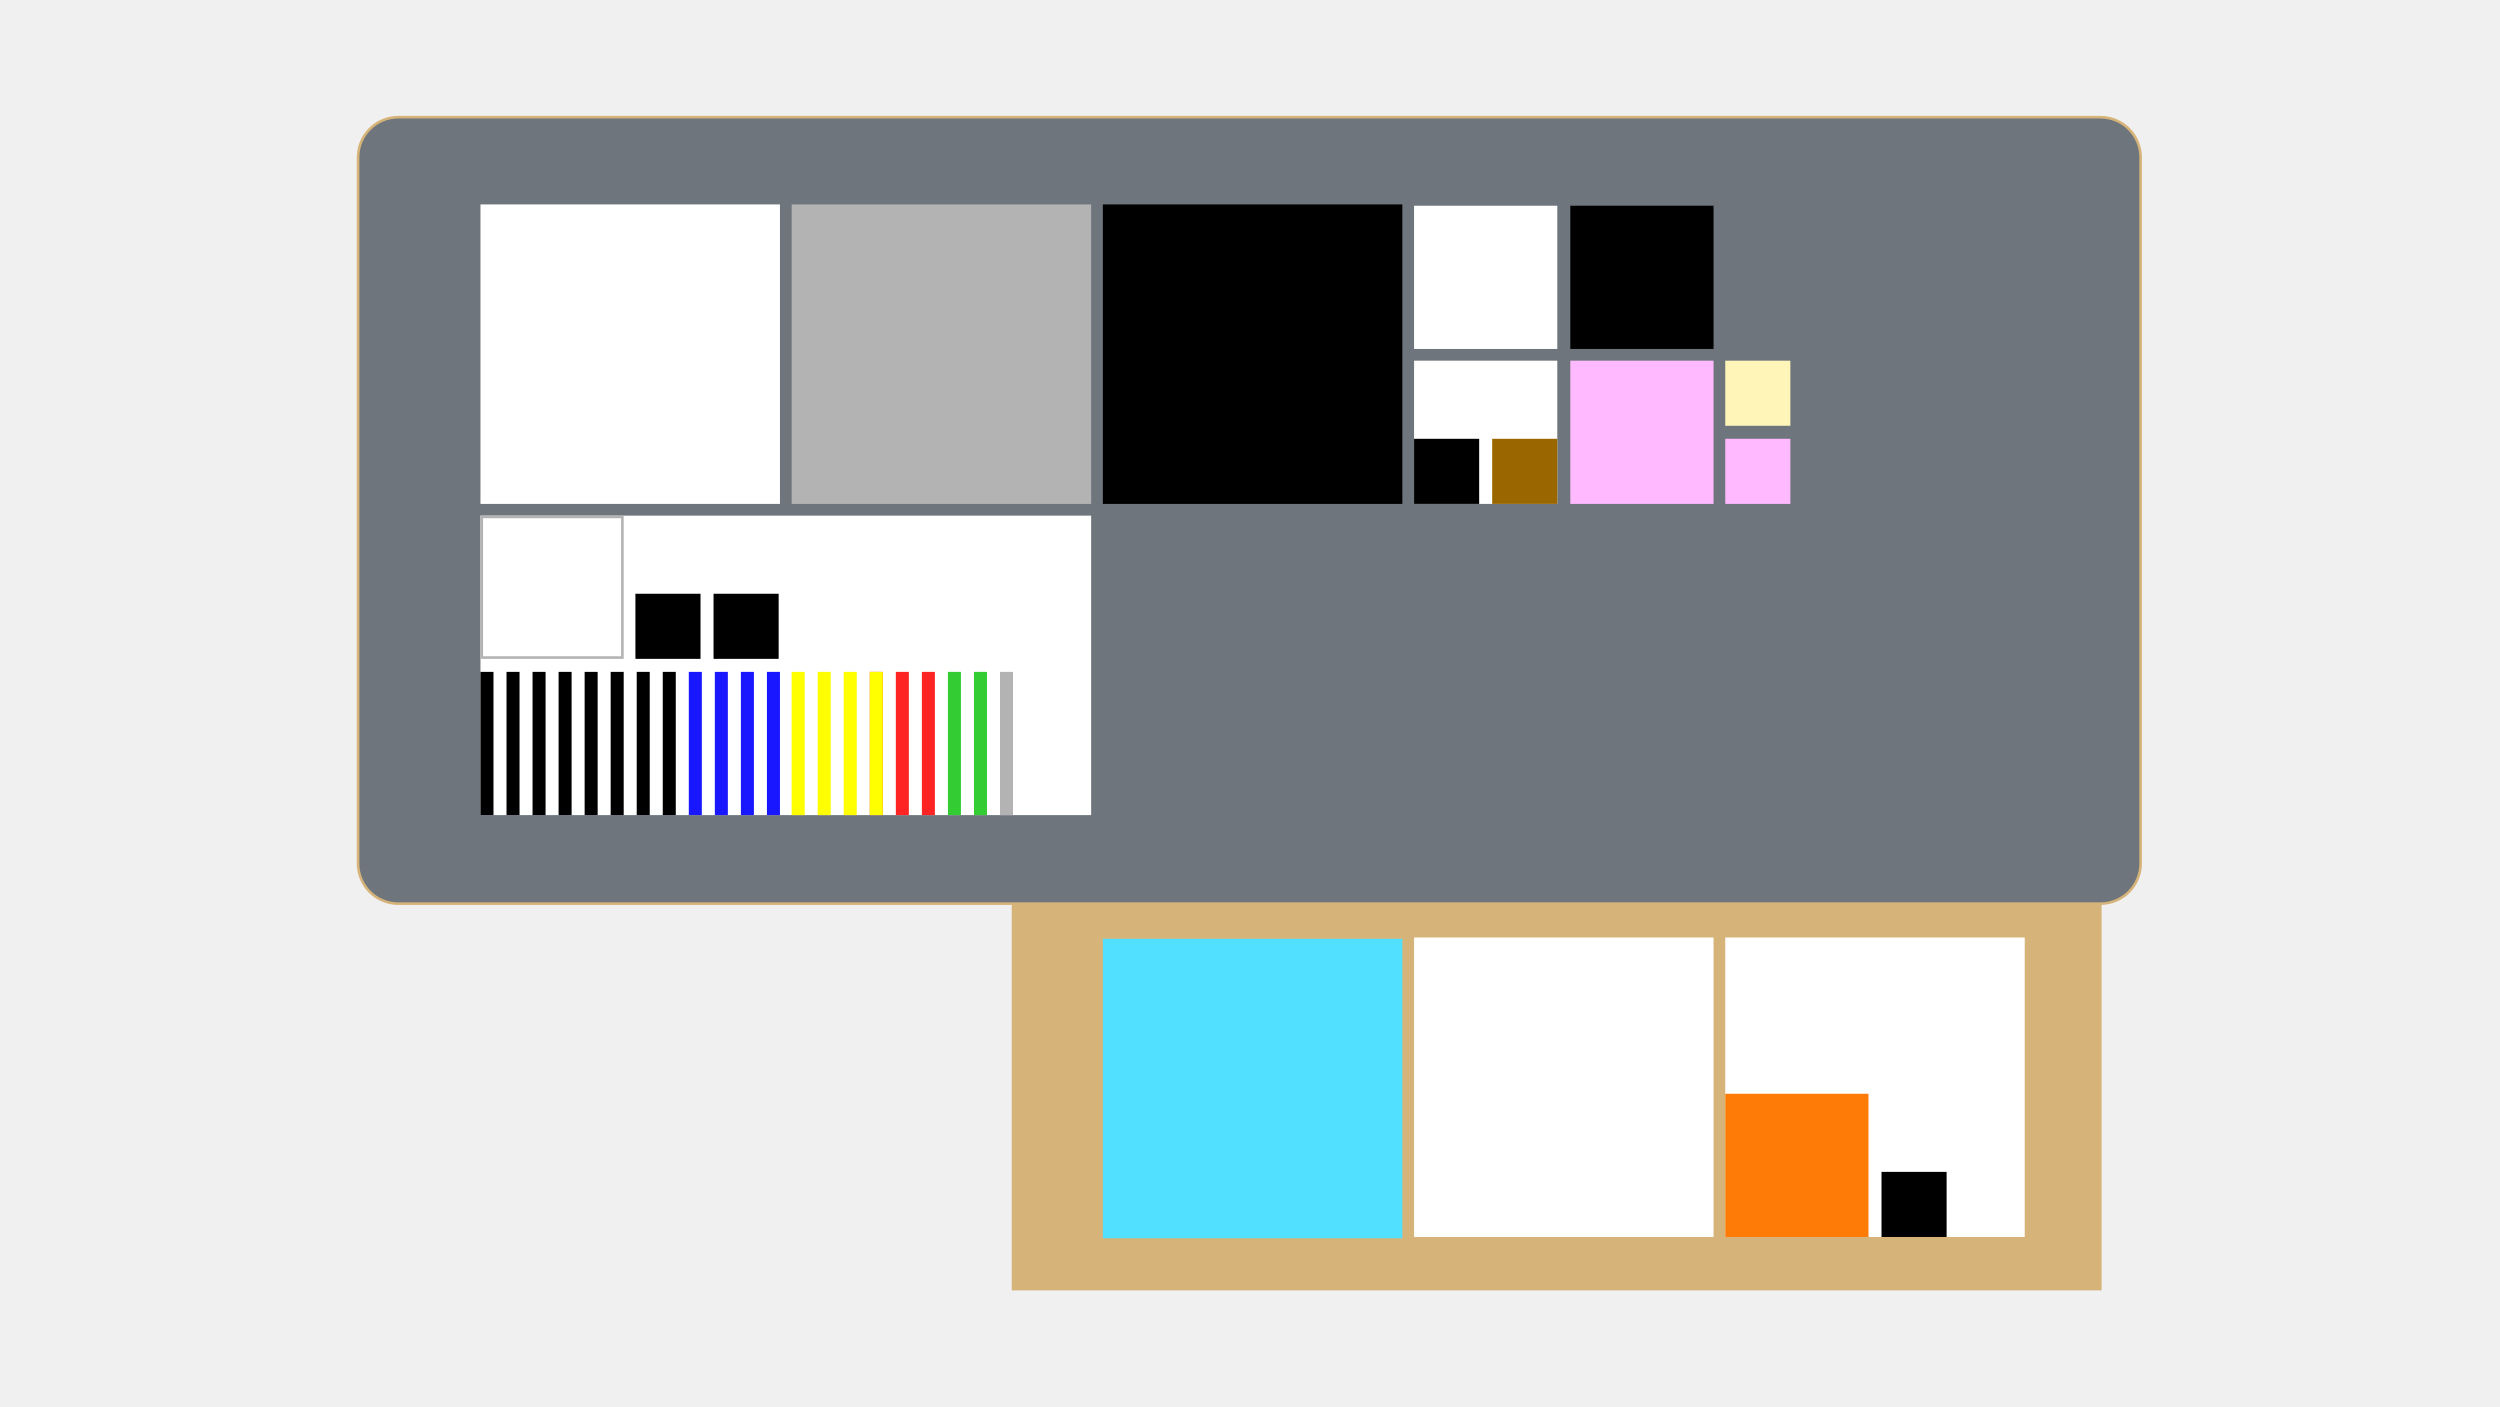
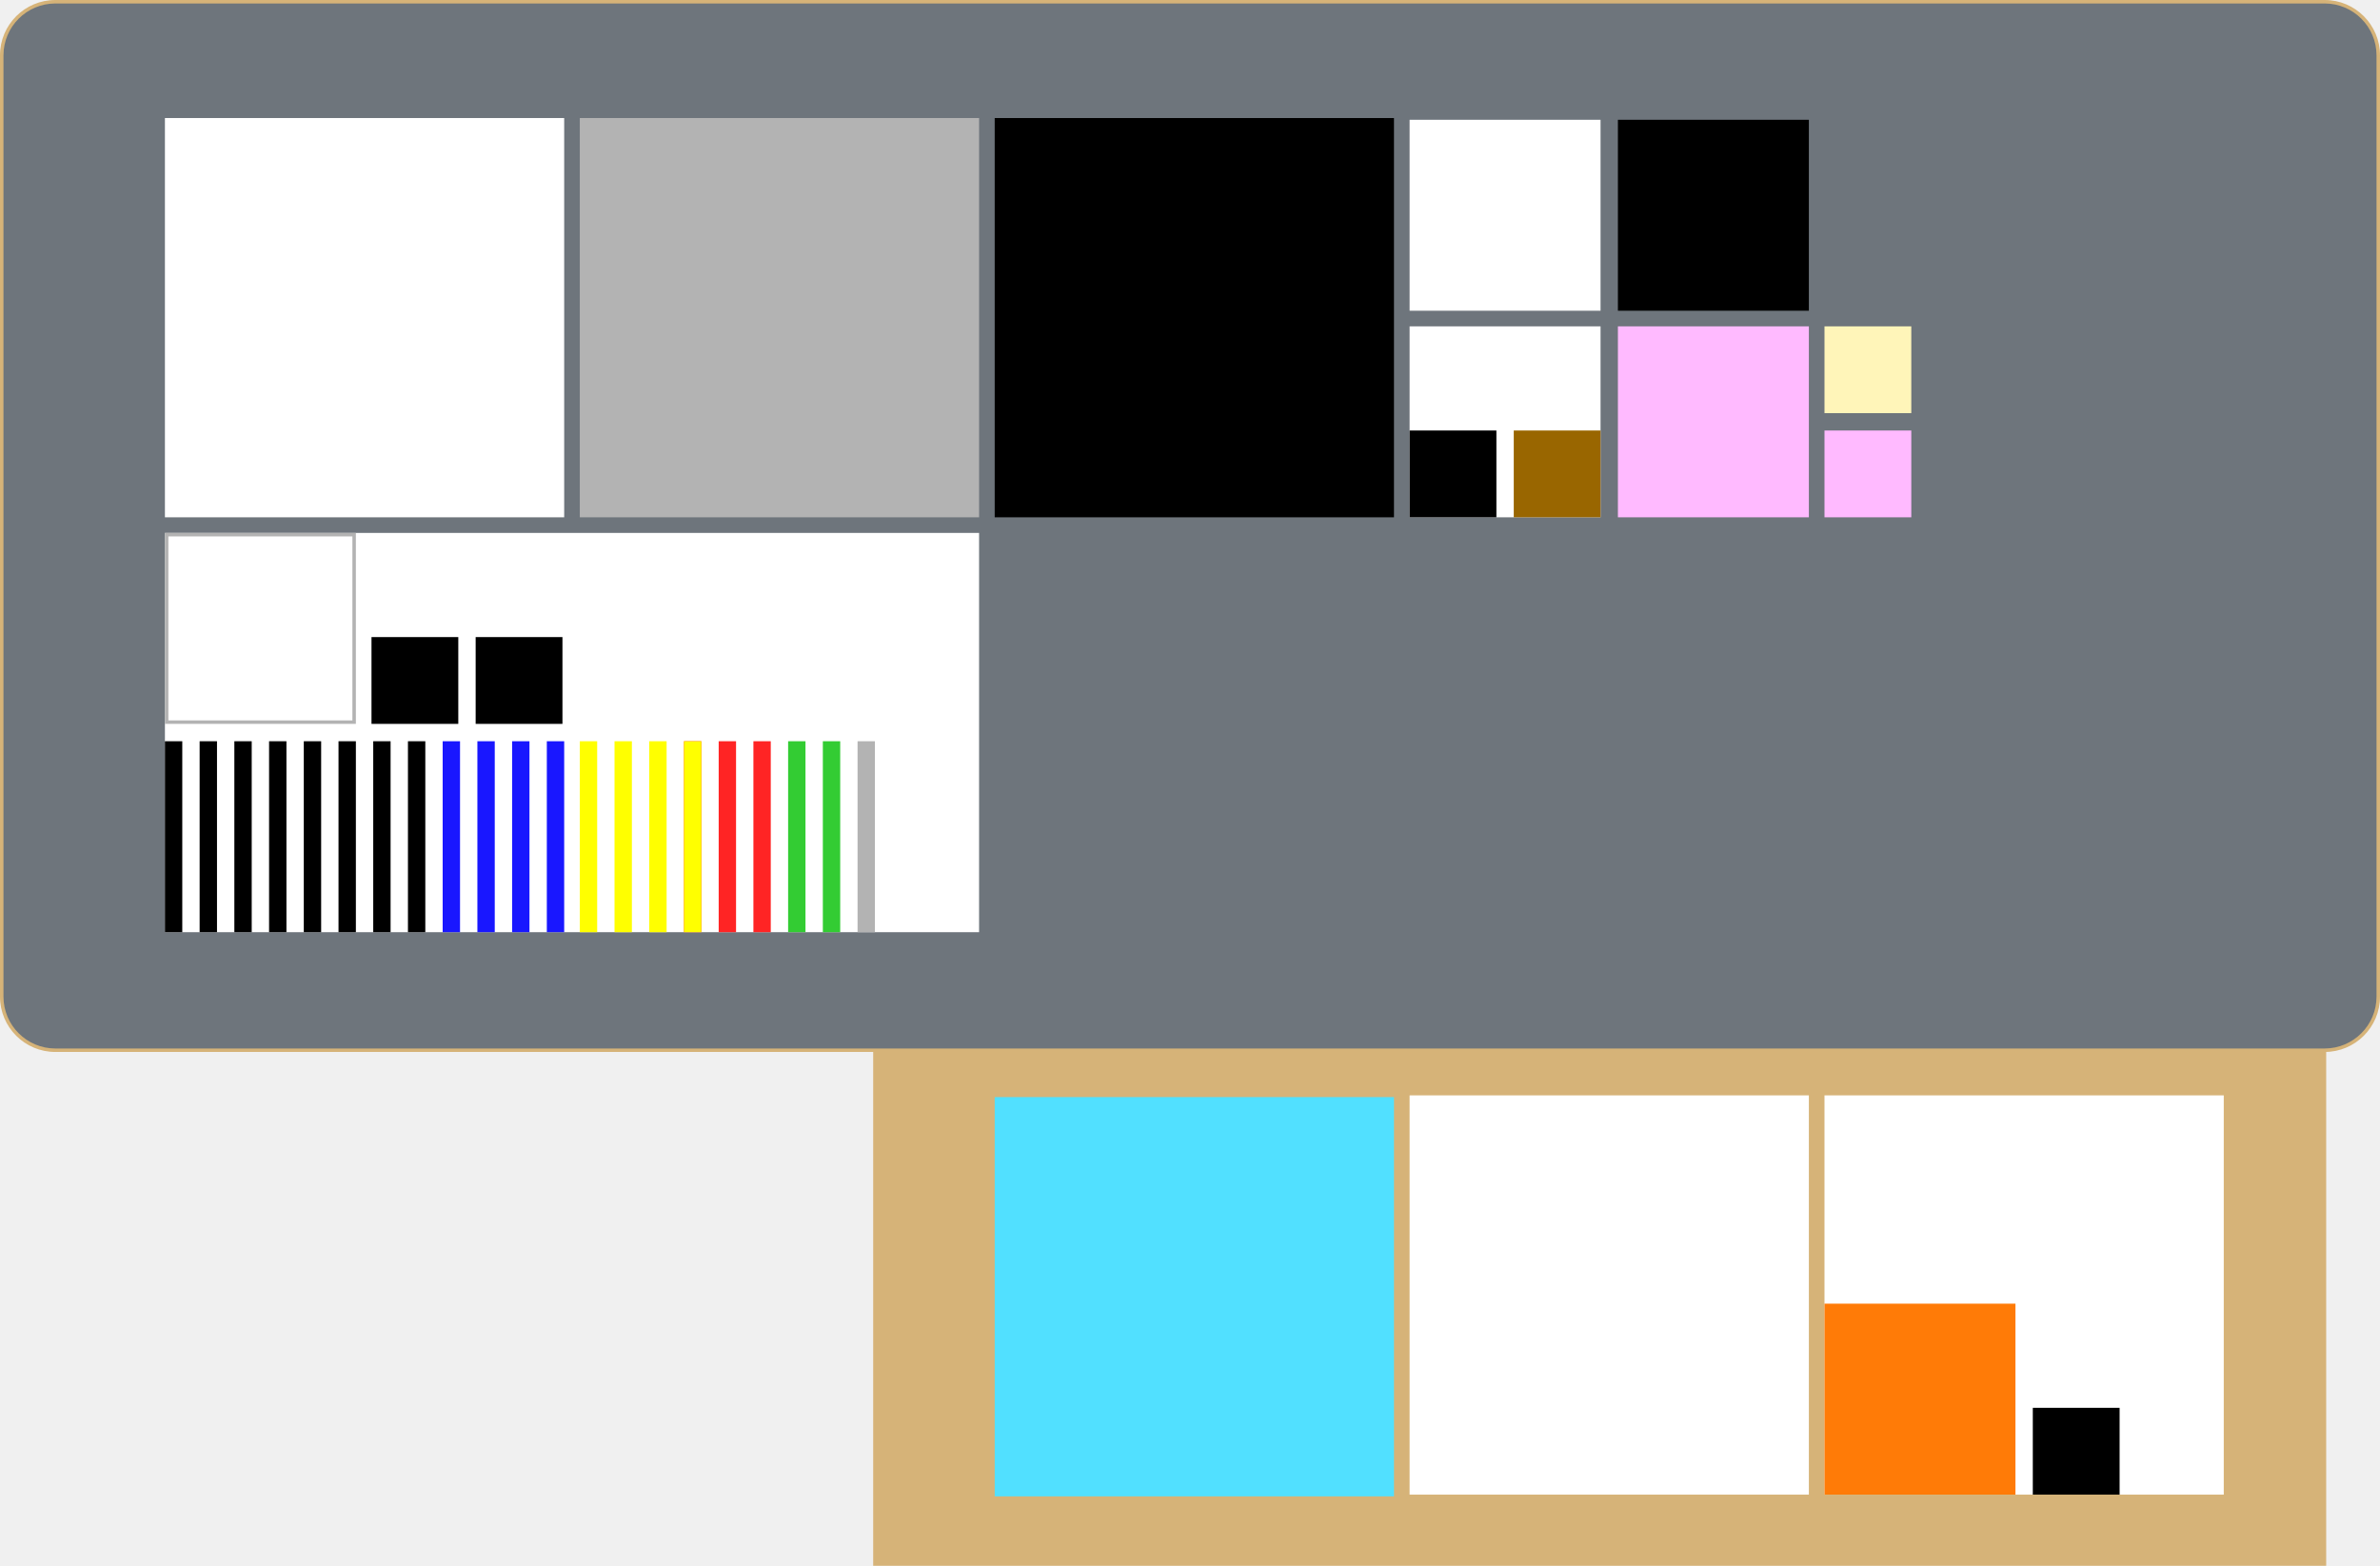
- <svg xmlns="http://www.w3.org/2000/svg" viewBox="0 0 1920 1080">
+ <svg xmlns="http://www.w3.org/2000/svg" viewBox="0 0 1371 902">
  <defs>
    <style>.cls-1{fill:#d6b378;}.cls-2{fill:#6e757c;}.cls-3{fill:#fff;}.cls-4{fill:#51e0ff;}.cls-5{fill:#ff7b07;}.cls-6{fill:#b3b3b3;}.cls-7{fill:#960;}.cls-8{fill:#fff5b9;}.cls-9{fill:#ffbaff;}.cls-10{fill:#1917ff;}.cls-11{fill:#ff2424;}.cls-12{fill:#3c3;}.cls-13{fill:#ff0;}</style>
  </defs>
  <g id="Desk">
-     <rect class="cls-1" x="777" y="681" width="837" height="310" />
-     <rect class="cls-2" x="275" y="90" width="1369" height="604" rx="30.87" />
-     <path class="cls-1" d="M1613.13,91A29.9,29.9,0,0,1,1643,120.87V663.13A29.9,29.9,0,0,1,1613.13,693H305.87A29.9,29.9,0,0,1,276,663.13V120.87A29.9,29.9,0,0,1,305.87,91H1613.13m0-2H305.87A31.87,31.87,0,0,0,274,120.87V663.13A31.87,31.87,0,0,0,305.87,695H1613.13A31.87,31.87,0,0,0,1645,663.13V120.87A31.87,31.87,0,0,0,1613.13,89Z" />
+     <rect class="cls-1" x="503" y="592" width="837" height="310" />
+     <rect class="cls-2" x="1" y="1" width="1369" height="604" rx="30.87" />
+     <path class="cls-1" d="M1339.13,2A29.9,29.9,0,0,1,1369,31.87V574.13A29.9,29.9,0,0,1,1339.13,604H31.87A29.9,29.9,0,0,1,2,574.13V31.87A29.9,29.9,0,0,1,31.87,2H1339.13m0-2H31.87A31.87,31.87,0,0,0,0,31.87V574.13A31.87,31.87,0,0,0,31.87,606H1339.13A31.87,31.87,0,0,0,1371,574.13V31.87A31.87,31.87,0,0,0,1339.13,0Z" />
  </g>
  <g id="Kasia">
-     <rect class="cls-3" x="1325" y="720" width="230" height="230" />
-     <rect class="cls-4" x="847" y="721" width="230" height="230" />
-     <rect class="cls-3" x="1086" y="720" width="230" height="230" />
-     <rect x="1445" y="900" width="50" height="50" />
-     <rect class="cls-5" x="1325" y="840" width="110" height="110" />
-     <rect class="cls-3" x="369" y="157" width="230" height="230" />
-     <rect class="cls-3" x="369" y="396" width="469" height="230" />
-     <rect class="cls-6" x="608" y="157" width="230" height="230" />
-     <rect x="847" y="157" width="230" height="230" />
-     <rect class="cls-3" x="1086" y="277" width="110" height="110" />
-     <rect x="1086" y="337" width="50" height="50" />
-     <rect class="cls-7" x="1146" y="337" width="50" height="50" />
-     <rect class="cls-8" x="1325" y="277" width="50" height="50" />
-     <rect class="cls-3" x="1086" y="158" width="110" height="110" />
-     <rect class="cls-9" x="1206" y="277" width="110" height="110" />
-     <rect x="1206" y="158" width="110" height="110" />
-     <rect class="cls-9" x="1325" y="337" width="50" height="50" />
-     <rect x="389" y="516" width="10" height="110" />
-     <rect x="489" y="516" width="10" height="110" />
-     <rect x="429" y="516" width="10" height="110" />
-     <rect x="409" y="516" width="10" height="110" />
-     <rect x="449" y="516" width="10" height="110" />
-     <rect x="469" y="516" width="10" height="110" />
-     <rect class="cls-10" x="549" y="516" width="10" height="110" />
-     <rect class="cls-10" x="529" y="516" width="10" height="110" />
-     <rect class="cls-10" x="569" y="516" width="10" height="110" />
-     <rect x="509" y="516" width="10" height="110" />
-     <rect class="cls-10" x="589" y="516" width="10" height="110" />
-     <rect class="cls-11" x="668" y="516" width="10" height="110" />
-     <rect class="cls-11" x="708" y="516" width="10" height="110" />
-     <rect class="cls-11" x="688" y="516" width="10" height="110" />
-     <rect x="369" y="516" width="10" height="110" />
-     <rect class="cls-12" x="728" y="516" width="10" height="110" />
-     <rect class="cls-13" x="608" y="516" width="10" height="110" />
-     <rect class="cls-6" x="768" y="516" width="10" height="110" />
-     <path class="cls-6" d="M477,398V504H371V398H477m2-2H369V506H479V396Z" />
-     <rect x="548" y="456" width="50" height="50" />
-     <rect x="488" y="456" width="50" height="50" />
-     <rect class="cls-13" x="628" y="516" width="10" height="110" />
-     <rect class="cls-13" x="668" y="516" width="10" height="110" />
-     <rect class="cls-13" x="648" y="516" width="10" height="110" />
-     <rect class="cls-12" x="748" y="516" width="10" height="110" />
+     <rect class="cls-3" x="1051" y="631" width="230" height="230" />
+     <rect class="cls-4" x="573" y="632" width="230" height="230" />
+     <rect class="cls-3" x="812" y="631" width="230" height="230" />
+     <rect x="1171" y="811" width="50" height="50" />
+     <rect class="cls-5" x="1051" y="751" width="110" height="110" />
+     <rect class="cls-3" x="95" y="68" width="230" height="230" />
+     <rect class="cls-3" x="95" y="307" width="469" height="230" />
+     <rect class="cls-6" x="334" y="68" width="230" height="230" />
+     <rect x="573" y="68" width="230" height="230" />
+     <rect class="cls-3" x="812" y="188" width="110" height="110" />
+     <rect x="812" y="248" width="50" height="50" />
+     <rect class="cls-7" x="872" y="248" width="50" height="50" />
+     <rect class="cls-8" x="1051" y="188" width="50" height="50" />
+     <rect class="cls-3" x="812" y="69" width="110" height="110" />
+     <rect class="cls-9" x="932" y="188" width="110" height="110" />
+     <rect x="932" y="69" width="110" height="110" />
+     <rect class="cls-9" x="1051" y="248" width="50" height="50" />
+     <rect x="115" y="427" width="10" height="110" />
+     <rect x="215" y="427" width="10" height="110" />
+     <rect x="155" y="427" width="10" height="110" />
+     <rect x="135" y="427" width="10" height="110" />
+     <rect x="175" y="427" width="10" height="110" />
+     <rect x="195" y="427" width="10" height="110" />
+     <rect class="cls-10" x="275" y="427" width="10" height="110" />
+     <rect class="cls-10" x="255" y="427" width="10" height="110" />
+     <rect class="cls-10" x="295" y="427" width="10" height="110" />
+     <rect x="235" y="427" width="10" height="110" />
+     <rect class="cls-10" x="315" y="427" width="10" height="110" />
+     <rect class="cls-11" x="394" y="427" width="10" height="110" />
+     <rect class="cls-11" x="434" y="427" width="10" height="110" />
+     <rect class="cls-11" x="414" y="427" width="10" height="110" />
+     <rect x="95" y="427" width="10" height="110" />
+     <rect class="cls-12" x="454" y="427" width="10" height="110" />
+     <rect class="cls-13" x="334" y="427" width="10" height="110" />
+     <rect class="cls-6" x="494" y="427" width="10" height="110" />
+     <path class="cls-6" d="M203,309V415H97V309H203m2-2H95V417H205V307Z" />
+     <rect x="274" y="367" width="50" height="50" />
+     <rect x="214" y="367" width="50" height="50" />
+     <rect class="cls-13" x="354" y="427" width="10" height="110" />
+     <rect class="cls-13" x="394" y="427" width="10" height="110" />
+     <rect class="cls-13" x="374" y="427" width="10" height="110" />
+     <rect class="cls-12" x="474" y="427" width="10" height="110" />
  </g>
</svg>
